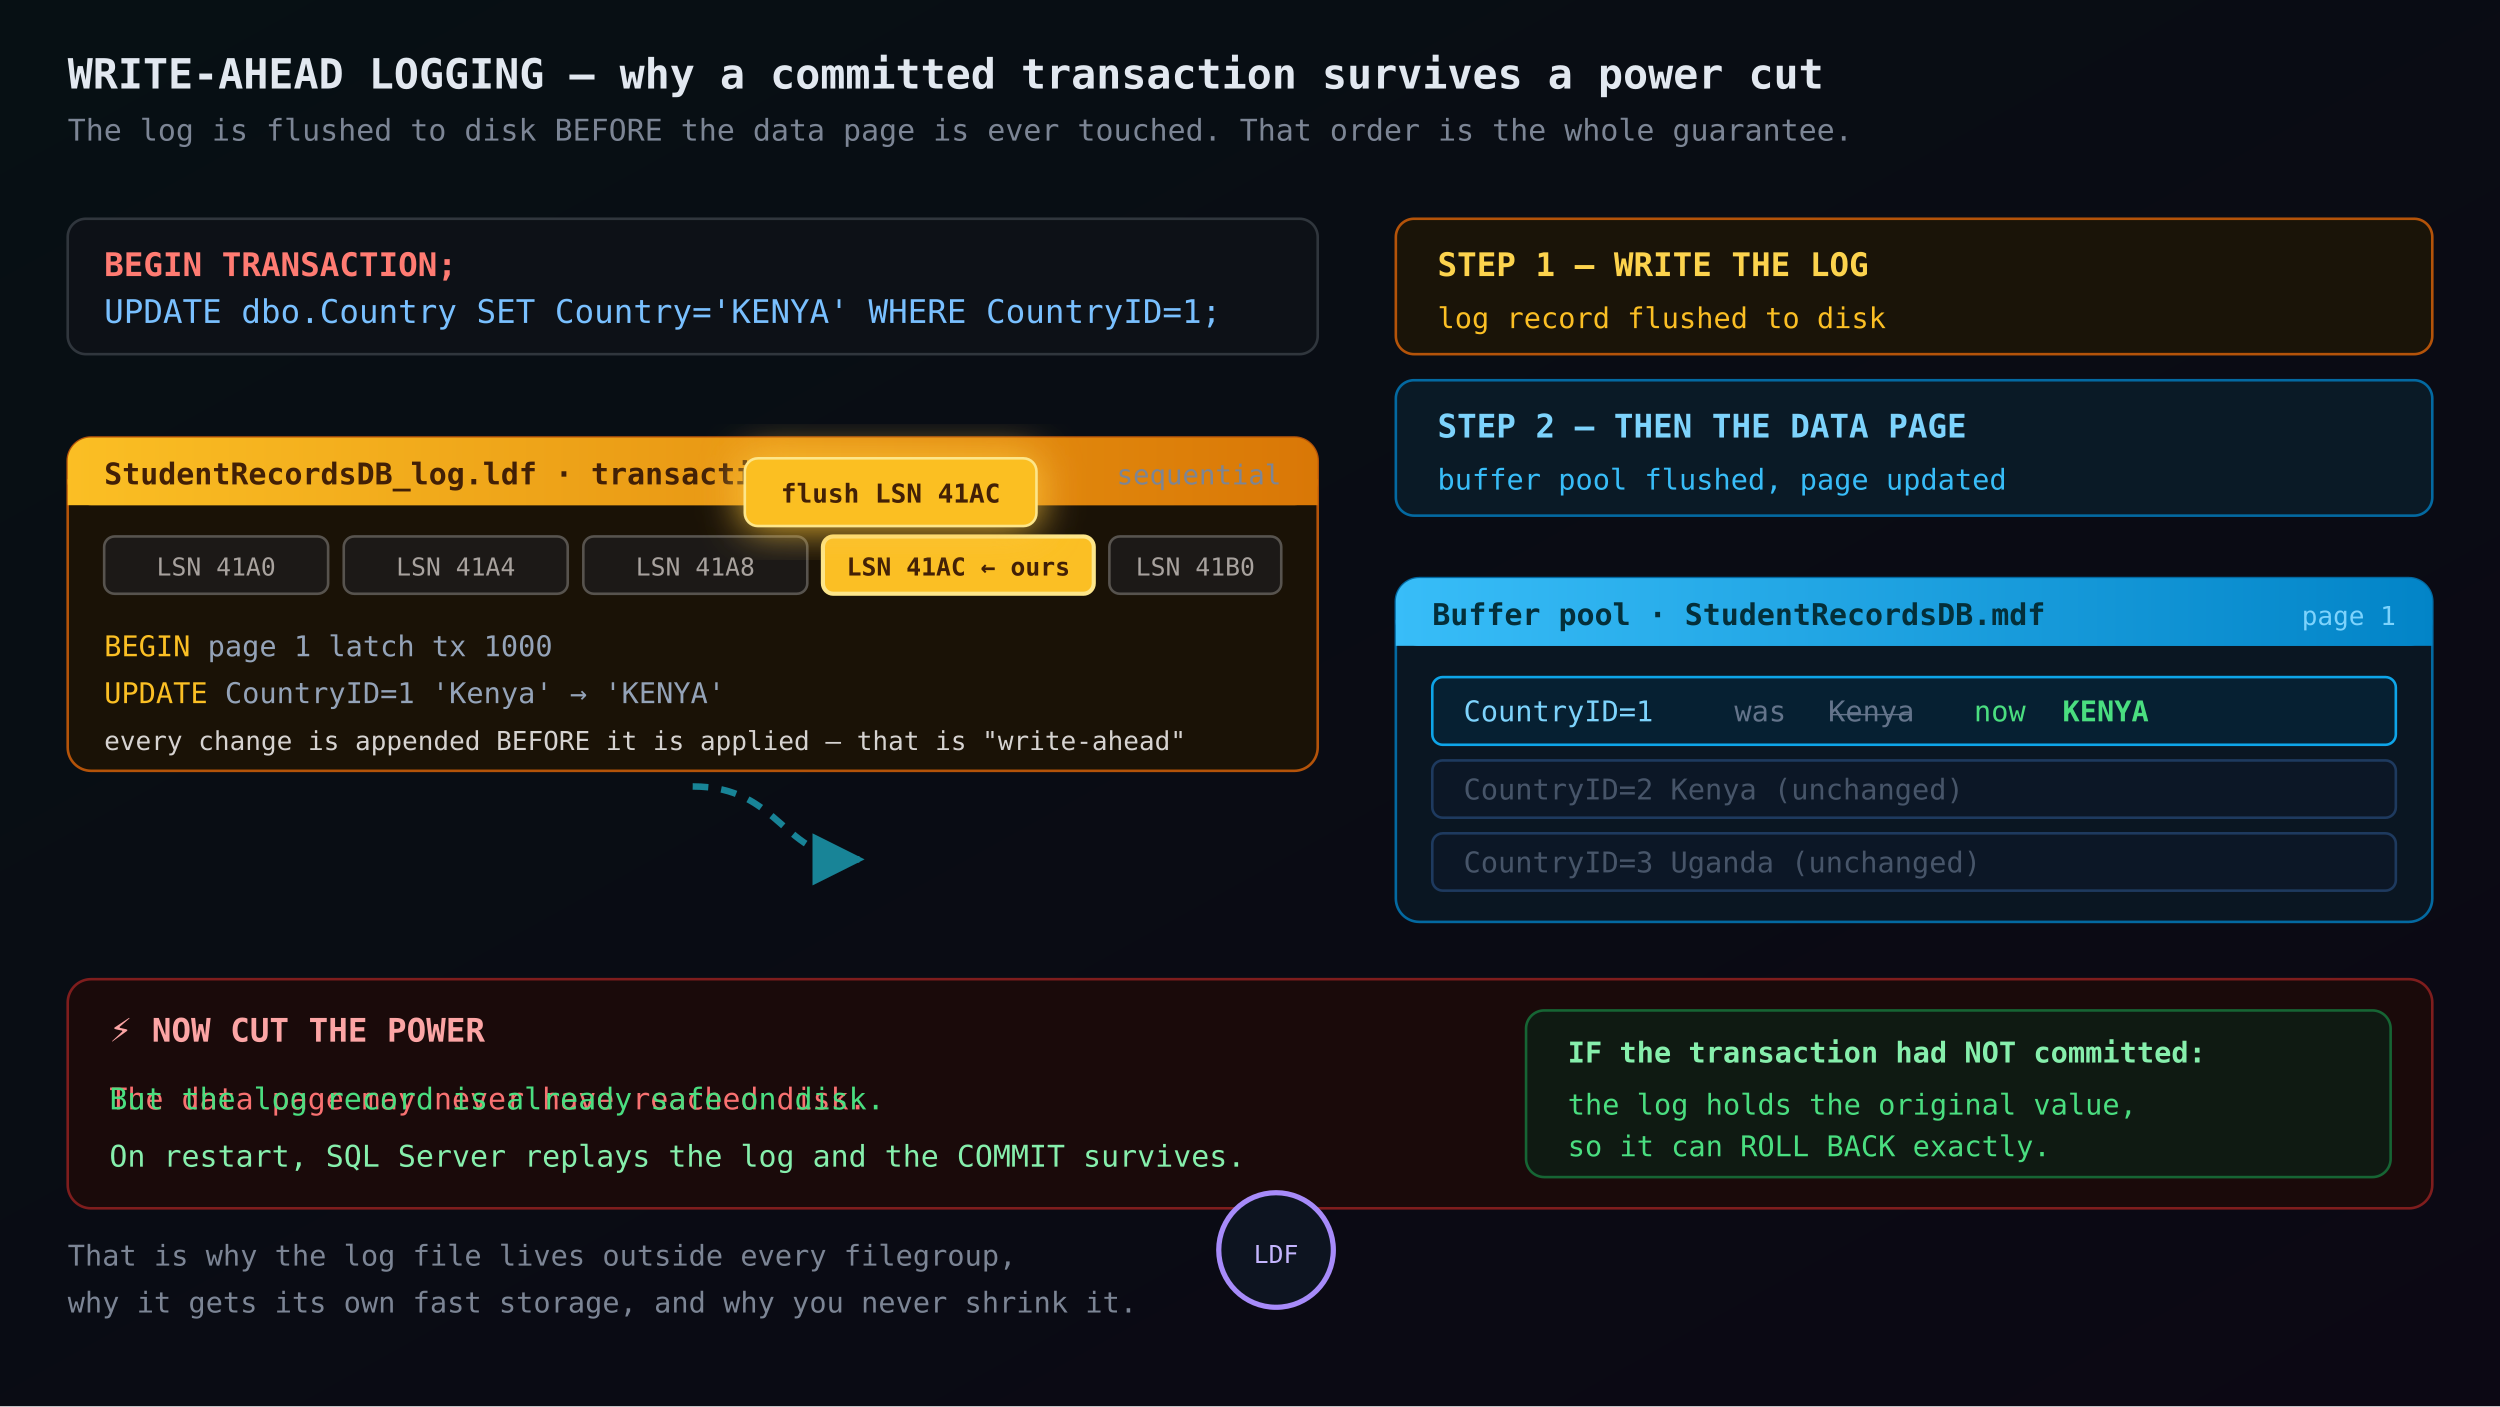
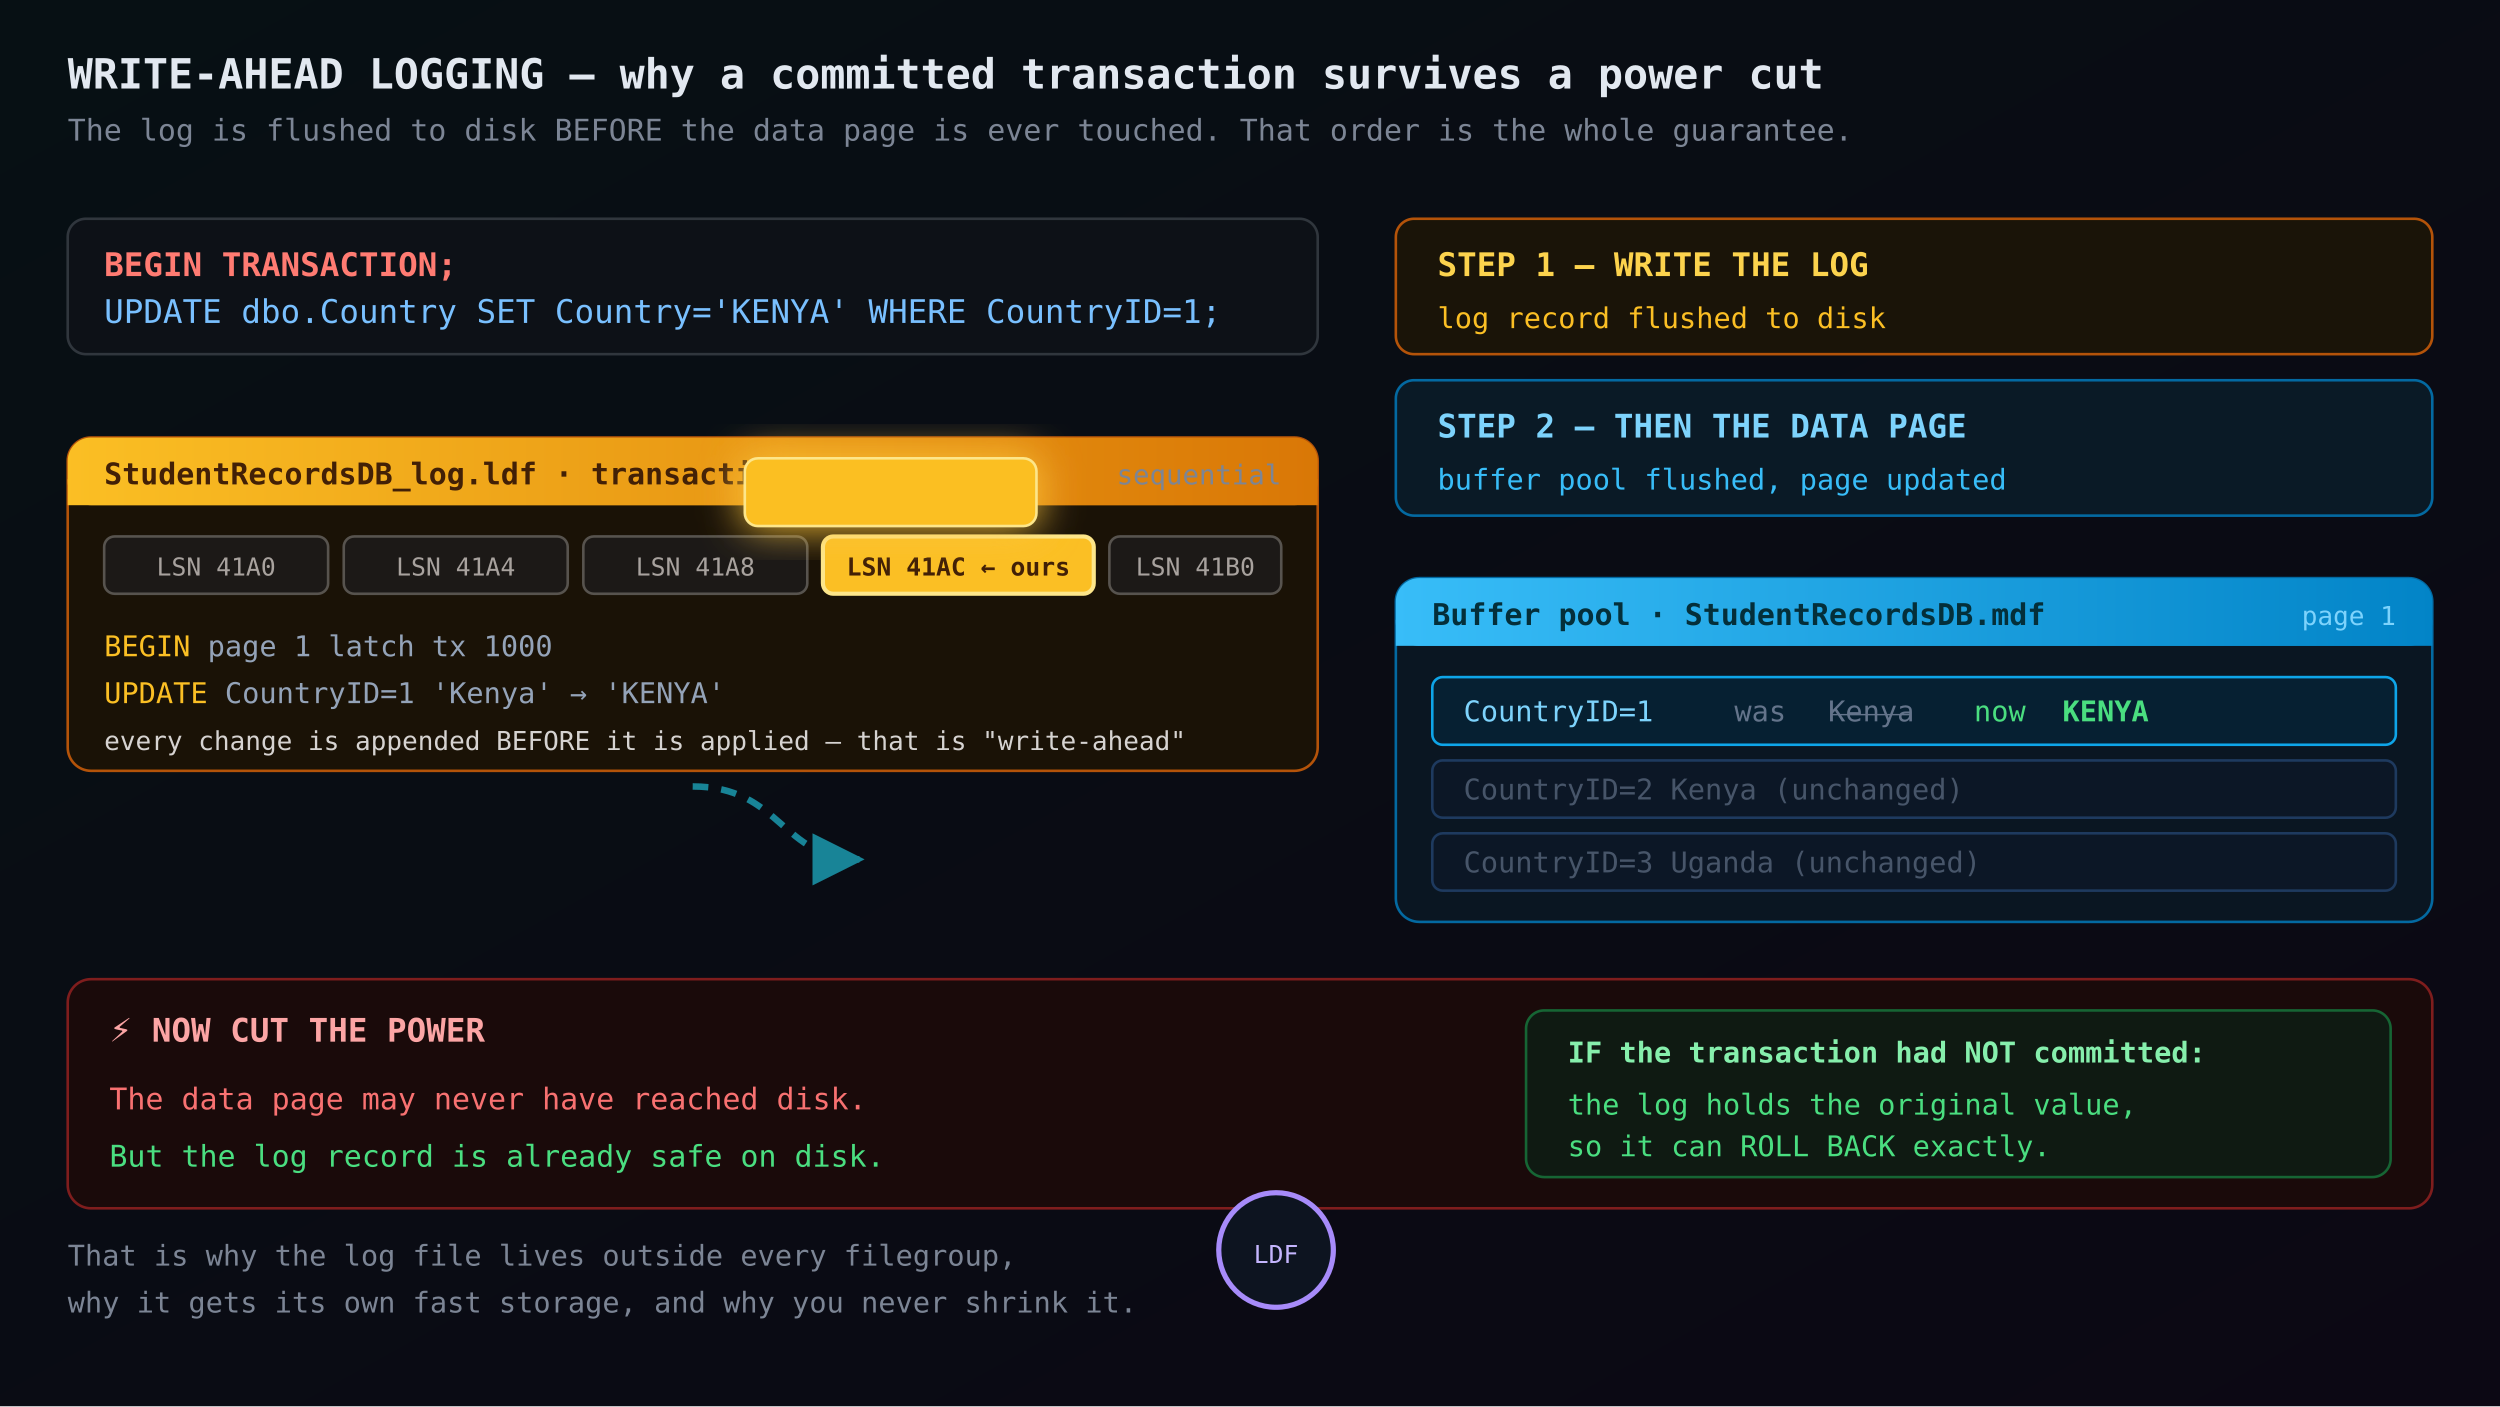
<svg xmlns="http://www.w3.org/2000/svg" viewBox="0 0 960 540" width="100%" height="540" role="img" aria-label="Animated write-ahead logging: the transaction log is flushed to disk before the data page changes">
  <defs>
    <linearGradient id="walBg" x1="0" y1="0" x2="1" y2="1">
      <stop offset="0%" stop-color="#071014" />
      <stop offset="100%" stop-color="#0c0814" />
    </linearGradient>
    <linearGradient id="logG" x1="0" y1="0" x2="1" y2="0">
      <stop offset="0%" stop-color="#fbbf24" />
      <stop offset="100%" stop-color="#d97706" />
    </linearGradient>
    <linearGradient id="dataG" x1="0" y1="0" x2="1" y2="0">
      <stop offset="0%" stop-color="#38bdf8" />
      <stop offset="100%" stop-color="#0284c7" />
    </linearGradient>
    <marker id="wArrow" viewBox="0 0 10 10" refX="9" refY="5" markerWidth="8" markerHeight="8" orient="auto">
      <path d="M0 0 L10 5 L0 10 z" fill="#22d3ee" />
    </marker>
    <filter id="walGlow" x="-50%" y="-50%" width="200%" height="200%">
      <feGaussianBlur stdDeviation="8" result="b" />
      <feMerge>
        <feMergeNode in="b" />
        <feMergeNode in="SourceGraphic" />
      </feMerge>
    </filter>
  </defs>
  <style>
    .mono { font-family:'Cascadia Mono','JetBrains Mono',Consolas,'DejaVu Sans Mono',monospace; }
    .head { fill:#e2e8f0; font-size:16px; font-weight:700; }
    .sub  { fill:#7c8595; font-size:11.5px; }
    .lbl  { fill:#cbd5e1; font-size:12.5px; font-weight:600; }
    .txt  { fill:#94a3b8; font-size:11px; }
    .num  { fill:#7c8595; font-size:10.5px; }
    .big  { fill:#fbbf24; font-size:12px; font-weight:700; }

    /* the two write steps, strictly ordered */
    .step1 { animation: s1 14s ease-in-out infinite; }
    .step2 { animation: s2 14s ease-in-out infinite; }
    @keyframes s1 { 0%,8%{opacity:.2} 14%,44%{opacity:1} 50%,100%{opacity:.2} }
    @keyframes s2 { 0%,42%{opacity:.2} 50%,86%{opacity:1} 92%,100%{opacity:.2} }

    /* the log record travelling to disk */
    .rec { animation: recTravel 14s linear infinite; }
    @keyframes recTravel {
      0%,10%  { opacity:0; transform:translateY(0); }
      13%     { opacity:1; }
      24%     { opacity:1; transform:translateY(46px); }
      27%     { opacity:0; transform:translateY(46px); }
      100%    { opacity:0; }
    }

    /* the power-cut marker */
    .crash { animation: crash 14s ease-in-out infinite; }
    @keyframes crash {
-       0%,26%  { opacity:0; }
-       29%     { opacity:1; }
-       31%     { opacity:1; }
-       34%     { opacity:.35; }
-       100%    { opacity:0; }
-     }
-     .survive { animation: survive 14s ease-in-out infinite; animation-delay:.3s; }
+       0%,24%  { opacity:0; }
+       26%     { opacity:1; }
+       30%     { opacity:1; }
+       31%,100%{ opacity:0; }
+     }
+     .survive { animation: survive 14s ease-in-out infinite; }
    @keyframes survive {
-       0%,27%  { opacity:.2; }
-       31%     { opacity:1; }
-       86%     { opacity:1; }
-       90%,100%{ opacity:.2; }
+       0%,33%  { opacity:0; }
+       36%     { opacity:1; }
+       85%     { opacity:1; }
+       90%,100%{ opacity:0; }
    }

    /* the undo record for the failed transaction */
    .undo { animation: undo 14s ease-in-out infinite; }
    @keyframes undo {
      0%,30%  { opacity:0; transform:translateX(-12px); }
      34%     { opacity:1; transform:none; }
      84%     { opacity:1; }
      88%,100%{ opacity:0; transform:translateX(-12px); }
    }

    .pulse { animation: pulse 2.4s ease-in-out infinite; }
    @keyframes pulse { 0%,100%{opacity:.4} 50%{opacity:1} }

    .spin { animation: spin 3s linear infinite; transform-origin:490px 480px; }
    @keyframes spin { to { transform:rotate(360deg) } }

    .tick { animation: fadeIn 1s ease-out both; }
    @keyframes fadeIn { from{opacity:0} to{opacity:1} }

    @media (prefers-reduced-motion: reduce) {
      .step1,.step2,.rec,.crash,.survive,.undo,.pulse,.spin { animation:none; opacity:1 }
    }
  </style>
  <rect width="960" height="540" fill="url(#walBg)" />
  <text x="26" y="34" class="mono head">WRITE-AHEAD LOGGING — why a committed transaction survives a power cut</text>
  <text x="26" y="54" class="mono sub">
    The log is flushed to disk BEFORE the data page is ever touched. That order is the whole guarantee.
  </text>
  <g transform="translate(26,84)">
    <rect x="0" y="0" width="480" height="52" rx="7" fill="#0d1117" stroke="#30363d" />
    <text x="14" y="22" class="mono" font-size="12.5" fill="#ff7b72" font-weight="600">BEGIN TRANSACTION;</text>
    <text x="14" y="40" class="mono" font-size="12.5" fill="#79c0ff">
      UPDATE dbo.Country SET Country='KENYA' WHERE CountryID=1;
    </text>
  </g>
  <g class="step1">
    <rect x="536" y="84" width="398" height="52" rx="7" fill="#1a1408" stroke="#b45309" />
    <text x="552" y="106" class="mono" font-size="12.5" font-weight="700" fill="#fcd34d">STEP 1 — WRITE THE LOG</text>
    <text x="552" y="126" class="mono" font-size="11" fill="#fbbf24">log record flushed to disk</text>
  </g>
  <g class="step2">
    <rect x="536" y="146" width="398" height="52" rx="7" fill="#0a1a26" stroke="#0369a1" />
    <text x="552" y="168" class="mono" font-size="12.5" font-weight="700" fill="#7dd3fc">STEP 2 — THEN THE DATA PAGE</text>
    <text x="552" y="188" class="mono" font-size="11" fill="#38bdf8">buffer pool flushed, page updated</text>
  </g>
  <g transform="translate(26,168)">
    <rect x="0" y="0" width="480" height="128" rx="9" fill="#1a1206" stroke="#b45309" />
    <rect x="0" y="0" width="480" height="26" rx="9" fill="url(#logG)" />
    <rect x="0" y="16" width="480" height="10" fill="url(#logG)" />
    <text x="14" y="18" class="mono" font-size="11.5" font-weight="700" fill="#422006">
      StudentRecordsDB_log.ldf  ·  transaction log
    </text>
    <text x="466" y="18" class="mono num" font-size="10" fill="#78350f" text-anchor="end">sequential</text>
    <g>
      <rect x="14" y="38" width="86" height="22" rx="4" fill="#1c1917" stroke="#57534e" />
      <text x="57" y="53" class="mono" font-size="9.5" fill="#a8a29e" text-anchor="middle">LSN 41A0</text>
      <rect x="106" y="38" width="86" height="22" rx="4" fill="#1c1917" stroke="#57534e" />
      <text x="149" y="53" class="mono" font-size="9.5" fill="#a8a29e" text-anchor="middle">LSN 41A4</text>
      <rect x="198" y="38" width="86" height="22" rx="4" fill="#1c1917" stroke="#57534e" />
      <text x="241" y="53" class="mono" font-size="9.5" fill="#a8a29e" text-anchor="middle">LSN 41A8</text>
      <g class="pulse">
        <rect x="290" y="38" width="104" height="22" rx="4" fill="#fbbf24" stroke="#fde68a" stroke-width="1.6" />
        <text x="342" y="53" class="mono" font-size="9.5" fill="#422006" font-weight="700" text-anchor="middle">LSN 41AC ← ours</text>
      </g>
      <rect x="400" y="38" width="66" height="22" rx="4" fill="#1c1917" stroke="#57534e" />
      <text x="433" y="53" class="mono" font-size="9.5" fill="#a8a29e" text-anchor="middle">LSN 41B0</text>
    </g>
    <text x="14" y="84" class="mono txt">
      <tspan fill="#fbbf24">BEGIN</tspan>   page 1  latch  tx 1000
    </text>
    <text x="14" y="102" class="mono txt">
      <tspan fill="#fbbf24">UPDATE</tspan>   CountryID=1  'Kenya' → 'KENYA'
    </text>
    <text x="14" y="120" class="mono" font-size="10" fill="#d6d3d1">
      every change is appended BEFORE it is applied — that is "write-ahead"
    </text>
  </g>
  <g class="rec">
    <rect x="286" y="176" width="112" height="26" rx="5" fill="#fbbf24" stroke="#fde68a" filter="url(#walGlow)" />
-     <text x="342" y="193" class="mono" font-size="10" font-weight="700" fill="#422006" text-anchor="middle">flush LSN 41AC</text>
  </g>
  <g transform="translate(536,222)">
    <rect x="0" y="0" width="398" height="132" rx="9" fill="#0a1622" stroke="#0369a1" />
    <rect x="0" y="0" width="398" height="26" rx="9" fill="url(#dataG)" />
    <rect x="0" y="16" width="398" height="10" fill="url(#dataG)" />
    <text x="14" y="18" class="mono" font-size="11.5" font-weight="700" fill="#042f3a">
      Buffer pool  ·  StudentRecordsDB.mdf
    </text>
    <text x="384" y="18" class="mono" font-size="10" fill="#7dd3fc" text-anchor="end">page 1</text>
    <g class="step2">
      <rect x="14" y="38" width="370" height="26" rx="4" fill="#062032" stroke="#0ea5e9" />
      <text x="26" y="55" class="mono" font-size="11" fill="#7dd3fc">CountryID=1</text>
      <text x="130" y="55" class="mono" font-size="11" fill="#64748b">was</text>
      <text x="166" y="55" class="mono" font-size="11" fill="#64748b" text-decoration="line-through">Kenya</text>
      <text x="222" y="55" class="mono" font-size="11" fill="#4ade80">now</text>
      <text x="256" y="55" class="mono" font-size="11" fill="#4ade80" font-weight="700">KENYA</text>
    </g>
    <rect x="14" y="70" width="370" height="22" rx="4" fill="#0c1726" stroke="#1e3a5f" />
    <text x="26" y="85" class="mono" font-size="11" fill="#475569">CountryID=2  Kenya (unchanged)</text>
    <rect x="14" y="98" width="370" height="22" rx="4" fill="#0c1726" stroke="#1e3a5f" />
    <text x="26" y="113" class="mono" font-size="11" fill="#475569">CountryID=3  Uganda (unchanged)</text>
  </g>
  <path d="M266 302 C 300 302, 300 330, 330 330" fill="none" stroke="#22d3ee" stroke-width="2.5" stroke-dasharray="6 5" marker-end="url(#wArrow)" opacity=".6" />
  <g transform="translate(26,376)">
    <rect x="0" y="0" width="908" height="88" rx="9" fill="#1a0a0a" stroke="#7f1d1d" />
    <text x="16" y="24" class="mono" font-size="12.5" font-weight="700" fill="#fca5a5">
      ⚡ NOW CUT THE POWER
    </text>
    <g class="crash">
      <text x="16" y="50" class="mono" font-size="11.5" fill="#f87171">
        The data page may never have reached disk.
      </text>
    </g>
    <g class="survive">
-       <text x="16" y="50" class="mono" font-size="11.5" fill="#4ade80">
+       <text x="16" y="72" class="mono" font-size="11.5" fill="#4ade80">
        But the log record is already safe on disk.
-       </text>
-     </g>
-     <g class="survive">
-       <text x="16" y="72" class="mono" font-size="11.5" fill="#86efac">
-         On restart, SQL Server replays the log and the COMMIT survives.
      </text>
    </g>
    <g class="undo">
      <rect x="560" y="12" width="332" height="64" rx="7" fill="#0f1a12" stroke="#166534" />
      <text x="576" y="32" class="mono" font-size="11" font-weight="700" fill="#86efac">
        IF the transaction had NOT committed:
      </text>
      <text x="576" y="52" class="mono" font-size="11" fill="#4ade80">
        the log holds the original value,</text>
      <text x="576" y="68" class="mono" font-size="11" fill="#4ade80">
        so it can ROLL BACK exactly.
      </text>
    </g>
  </g>
  <g transform="translate(26,486)">
    <circle cx="464" cy="-6" r="22" fill="#0d1420" stroke="#a78bfa" stroke-width="2" />
    <circle cx="464" cy="-6" r="22" fill="none" stroke="#a78bfa" stroke-width="1" stroke-dasharray="4 8" class="spin" />
    <text x="464" y="-1" class="mono" font-size="9.5" fill="#c4b5fd" text-anchor="middle">LDF</text>
    <text x="0" y="0" class="mono tick" font-size="11" fill="#7c8595">
      That is why the log file lives outside every filegroup,
    </text>
    <text x="0" y="18" class="mono tick" font-size="11" fill="#7c8595">
      why it gets its own fast storage, and why you never shrink it.
    </text>
  </g>
</svg>
